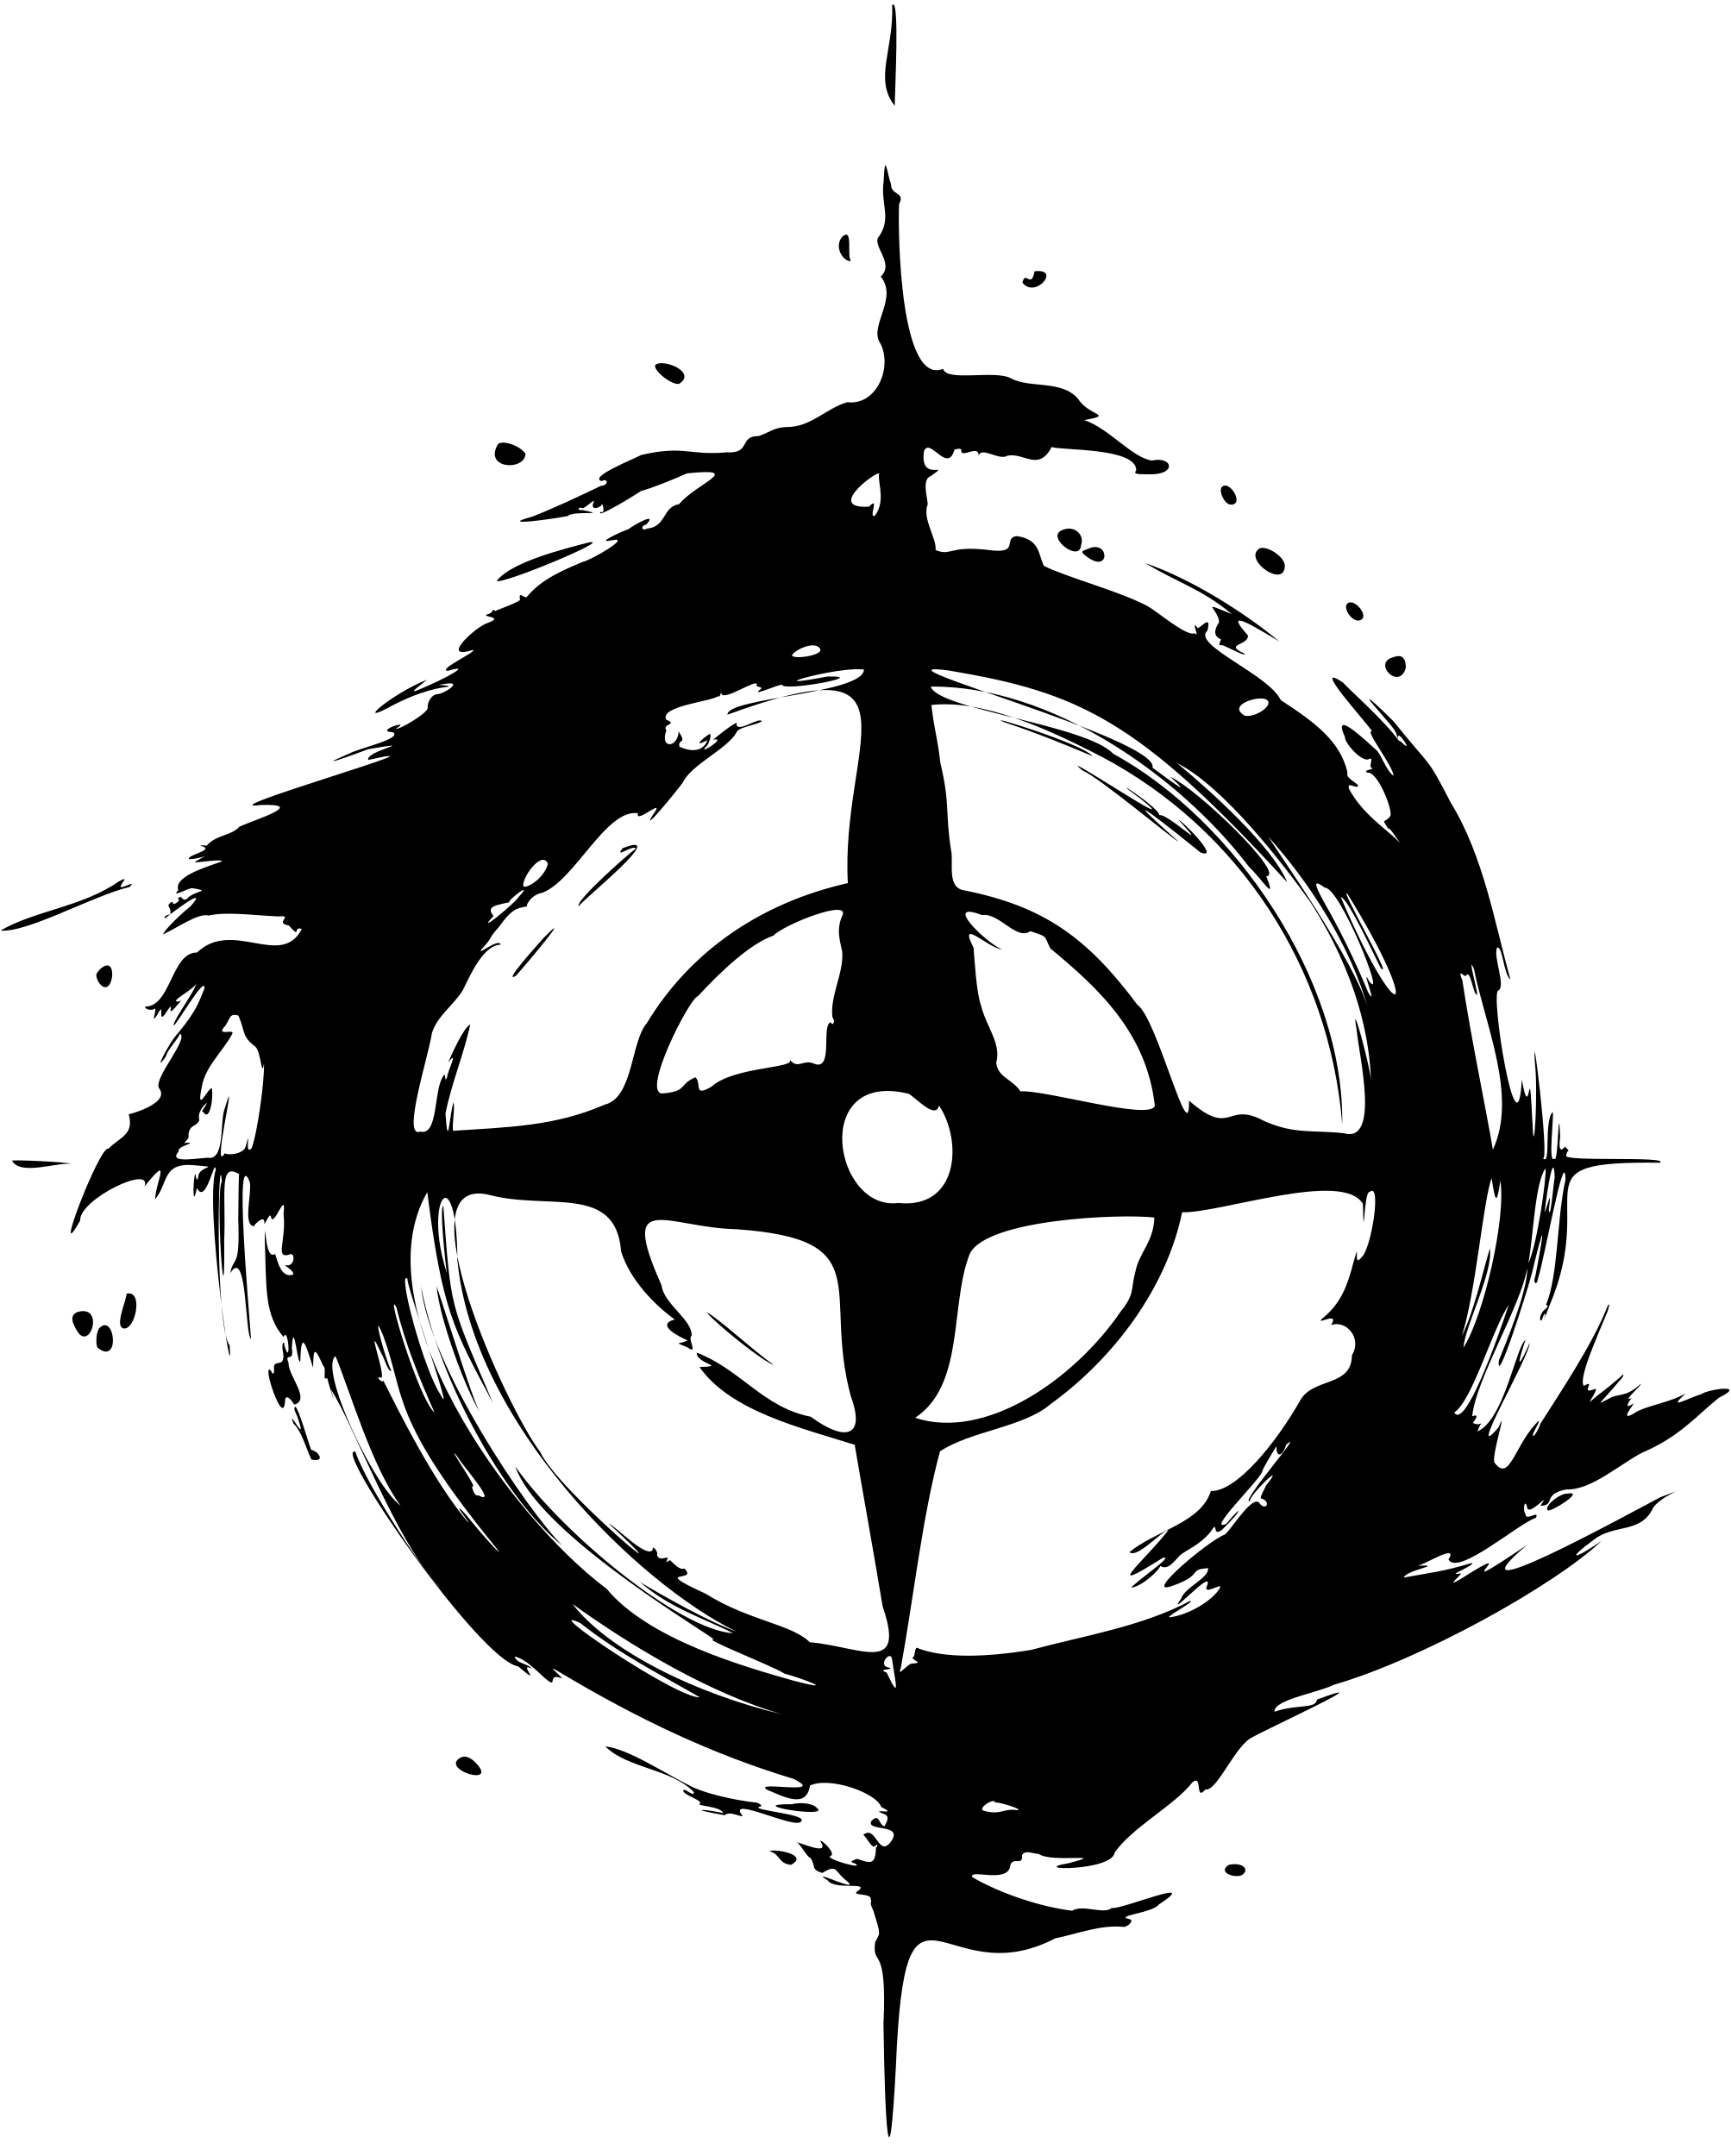
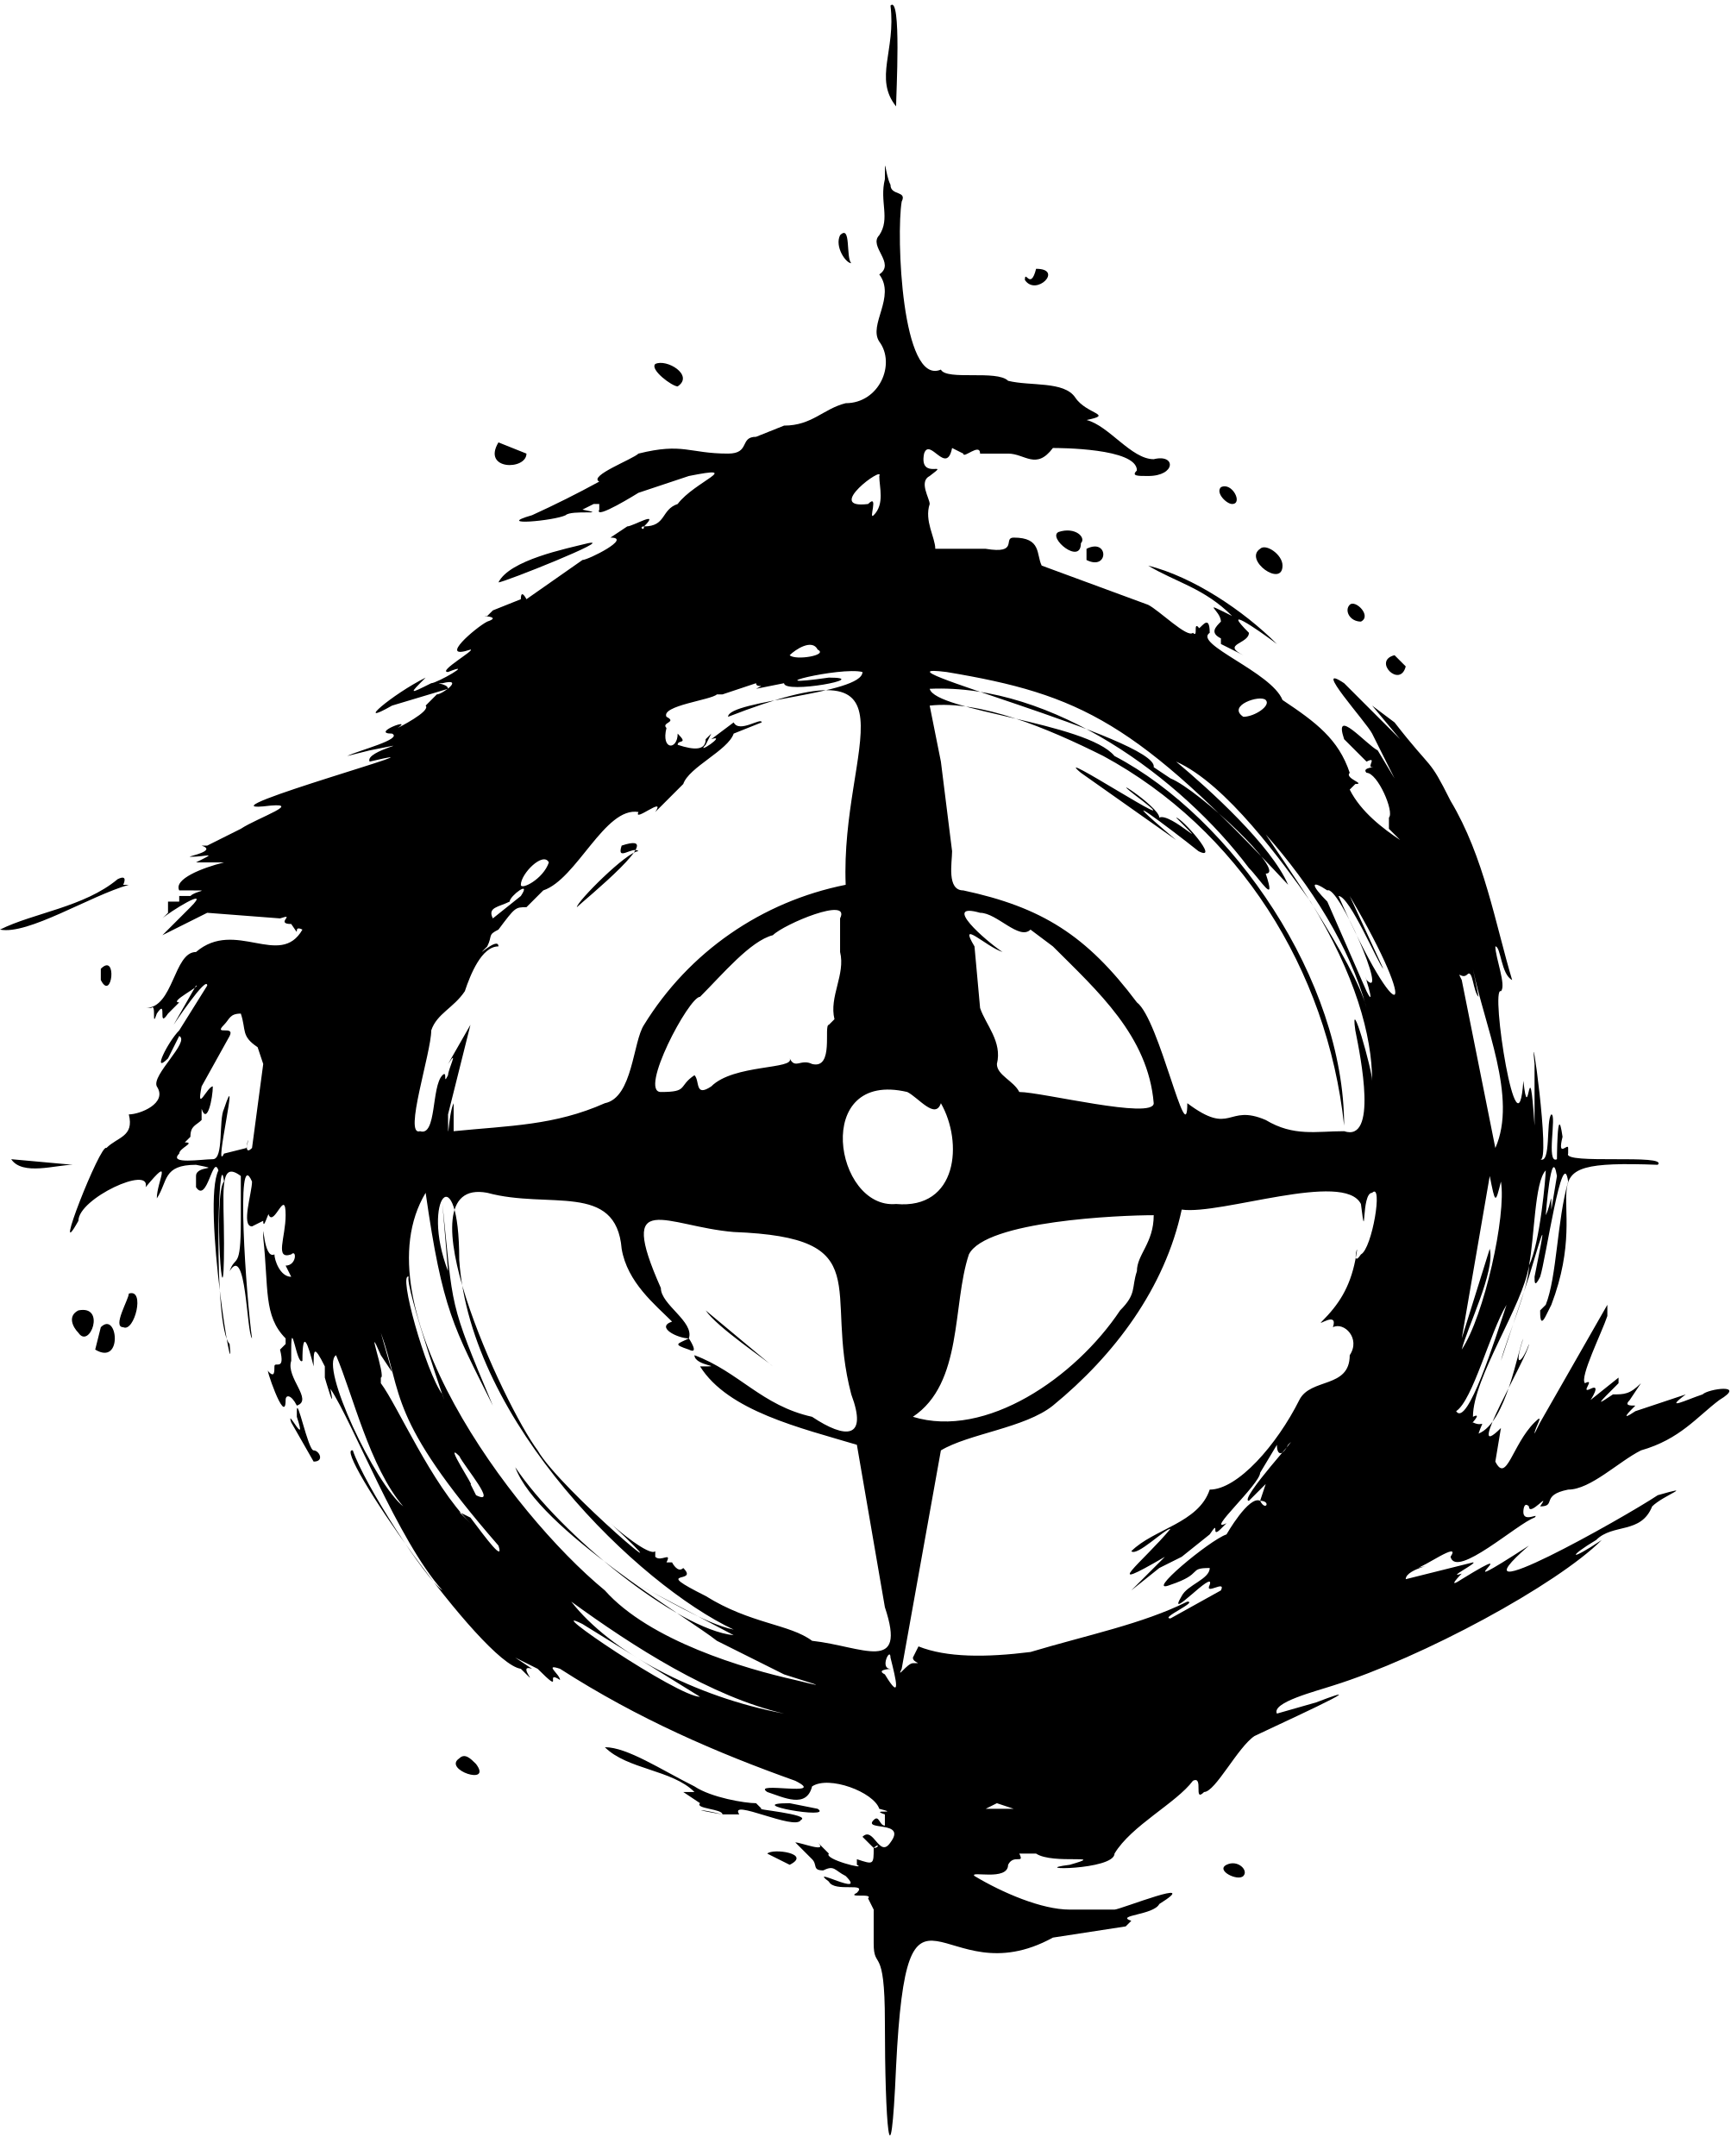
- <svg xmlns="http://www.w3.org/2000/svg" id="Layer_1" width="309" height="385" viewBox="0 0 309 385">
-   <defs>
-     <style>.cls-1{fill-rule:evenodd;}</style>
-   </defs>
-   <path class="cls-1" d="M159.3.92c.32,7.89-3.32,13.26.46,17.97,0-2.24.93-19.71-.46-17.97ZM157.8,32.18c-.64,4.19,1.41,6.63-.77,9.93-1.66,1.6,2.87,4.84.23,7.27,3.09,3.86-1.87,8.52-.26,11.62,2.52,4.06-.23,11.5-5.75,10.82-3.99,1.23-6.54,4.55-10.99,4.44-2.1.12-2.96,1-4.8,1.61-3.57-.05-1.31,3.17-5.67,2.9-6.78.62-7.57-1.3-15.29.47-1.14.65-9.57,3.98-7.06,4.67,1.1-.62,1.35.74-.17.86-3.63,1.75-8.31,3.96-12.27,5.5-6.73,1.85,4.2.36,6.43-.14.93-.99,7.48-.02,2.65-1.04-.93.11-1.03-.42-.29-.45.3.71,2.74-2.12,2.15-.84-.54,1.45,1.16.89,1.47.39.03-.93.86,1.75-.14,1.19-1.14,1.47,6.34-3.07,7.12-3.67,2.68-.76,6.44-2.37,8.28-3.18,10.5-1.09,1.58,1.83-1.4,5.49-3.07.52-2.19,4.05-5.81,4.39-.78.54-1.22-.5-.07-.74,2.27-2.45-2.48.21-3.16.82-.73.21-6.29,2.67-3.02,2,3.93-.83-3.97,3.68-5.05,3.8-3.81,1.58-7.56,3.23-10.03,6.23-.41.64-1.6-1.3-1.28.6-.31.45-3.89,1.73-4.47,2-.49-.66-.23.22-1.06.48-2.15.61,3.13.42-.22,1.63-2.13.62-8.78,6.79-2.66,4.82.9.26-6.48,3.57-4.49,3.75,5.05-1.49-1.59,1.81-2.56,2.21-4.64,2.1-4.29,1.86-1.14-.63-6.15,2.38-13.66,8.77-5.98,4.49,3.45-1.75,6.63-2.89,9.88-3.26.02-.36-3.14-.18-.75-.47,3.54-.64,0,1.68-1.19,1.81-1.18-.03-1.97,1.63-1.84,2.42.21.83-5.09,4.02-5.73,3.77,3.31-1.87-4.17.45-.45.62,1.7,1.19-6.11,2.83-7.89,3.83-6.72,2.88.26.4,3.47-.81,9.92-1.67-.61.31-.02,1.92,17.23-3.84-29.41,9.43-19.2,8.05,8.38-.28-.9,2.57-3.79,3.86-1.44,1.64-3.99,1.41-5.75,3.27.33.29-1.64-.11-1.12.16,2.79.78-2.73,1.62-2.12,2.4,3.42-.21,4.83-1.84.95.52.59.14,4.9-.65,4.92-.14-3.5,1.23-8.6,2.77-7.81,5.18-1.5,1.41,1.84-.42,2.46-.41,3.5.57.84.39-.62,1.63-.71.9-1.19.18-1.38-.09-1.13.4.1.38-.52.88-1.23,1.11-.75-.54-1.37.24-.84.62.29.83-.01,1.76.48.41-1.26.24-.95,1.01.67-.6,8.25-6.33,4.57-2.17-1.65,1.3-4.4,3.95-4.95,5.03,2.6-1.19,6.36-3.89,8.17-3.39,3.3-.72,7.5-.07,12.52.16,2.83-.29-.88,1.19,1.81,1.61,2.34,2.59.58.03,2.33.63-3.68,7.18-12.37-1.89-18.72,4.21-4.56-.09-4.65,9.72-9.28,9.65,0,.44.84.71,1.53.49,1.06-.91-.89,3.36.73.88,1.43-2.86-.27,2.51,1.62-.5,1.89-2.74-.74,2.11,2.06-1.35.61-.63.62-.69.13-.43-2.31.24,3.56-2.61,2.94-3.28.72.37-4.09,6.64-3.89,7.56.25.34,5.65-9.14,5.51-6.65-.91,2.17-1.24,3.79-4.64,7.9-1.8,1.88-4.72,7.86-2.25,4.25.19-1.04,2.29-3.27,2.52-4.05,1.57,1.05-4.74,7.9-3.77,9.73,1.89,2.34-3.47,4.21-5.39,4.68.98,3.69-1.52,4-3.64,6.16-1.42-.93-10.36,22.33-5.04,12.82-.18-3.83,13-10.13,11.49-6.08,5.04-6.31,1.91-.56,1.91,2.25,2.4-2.85,1.19-6.6,7.01-6.05,5.05.44.75-.01.68,2.05-.25,1.35-.48-.27-.5-.5-.42.23-.61,6.93.25,2.5,1.66,3.28,3.2-5.7,3.38-3.25-2.08,6.11,3.22,41.6,2.48,31.38-2.71-3.4-2.02-37.19-1.39-29.25-1.23,1.57.61,28.78.41,10.5.35-8.05-1.02-14.16,2.65-11.84-.04.32-.11,3.91-.14,7.96.34,9.19-.83,6.53-1.44,9.75,3.07-5.01,2.6,10.93,3.72,11.75-.49-6.73-2.99-35.02-.22-28.05.39,2.14-1.27,7.66.72,7.89.28-.48,1.8-1.98,1.89-.77-.2,1.38,1.03-2.14,1.18-.87.46,2.11,2.77-5.24,2.24-.56.52,4.73-1.56,7.97.95,7.29,1.27-.73,1.12,2.42-.7,1.83.2.35,1.55.96,1.5,1.69-2.24.87-2.89-2.7-3.25-3.65-2.02,1.32-1.66-7.32-1.86-2.8.32,8.89-.11,13.56,3.36,17.63.84-2.18,1.4,5.7.15,1.52.03-.96-.55-.59-.3.9.69,3.37-1.64,1.4-1.56,3.04.1,1.12-.19,1.44-.52.57-1.86-1.98,2.19,10.4,2.49,5.46,0-1.17.75-.91,1.64.57,3.05-.81-1.13-5.25-1-7.41-.82-2.13,1.05.14.58-2.7.31-5.68,1.03,3.33,1.51,2.36.16-5.86,1-2.96,2.28,1.17.09-2.92.05-4.38,1.79-.37.73.54-.24,2.87.76,2.2-.14-.08,2.01,6.86.65,2.07,4.02,6.12,11.48,27.07,19.55,35.48-2.16-1.72-13.16-18.21-15.19-24.38-4.44-1.38,22.16,37.3,29.06,38.32,4.74,4.06-.2-.89,2.37.38-.47-.84-2.64-.83-3-2.15,1.29.37,2.07.9,3.68,2.3,5.29,5.02,1.33.25,4.79,1.63-.37-.62-2.89-2.56-.82-1.34,14.61,8.77,28.03,15.02,42.08,19.25,6.41,3.14-7.57.22-4.6,2,2.84,1.14,6.95,3.49,7.61-.78,3.42-1.65,11.81,1.24,12.73,3.84,3.37,1.61-2.18.09.23,1.15,1.54.4.69,1.58.33,2.29-1.11-.34-.81-2.4-2.31-.98-1.15,2.06,6.11.31,3.35,3.88-2.17,2.59-2.53-3.26-4.83-1.37.61.35,1.65,2.77,2.2,1.92.42-.55.37.33.08.3-.08,3.15-.89,2.92-3.37,2.05-1.19.4-1.28.61-.37.83,2.02,1.25-5.69-.88-4.36-1.36,1.01-.28-1.33-2.78-1.88-2.67,1.91,2.75-2.98.48-4.23.23.62.12,1.99,2.82,2.45,2.75,1.15,1.54,0,2.12,2.19,2.74,2.55-1.56,2.22-.42,3.88,1.05,4.28,3.29-7.03-2.3-2.91.3,1.24,1.76,7.26.2,5.57,1.74-1.99,1.12,2.28.39,2.09,1.58.3.98-.41.24.49,2.12,1.3,4.35,1.27,3.73.3,5.58-.57,4.74,2.18-.21,1.49,14.54.25,18,.99,31.13,2.22,7.56,1.65-39.81,8.2-12.22,28.46-22.79,3.91-.78,8.09-2.5,12.36-2.03.99-.33,1.59-1.17.98-1.37-3.18-.6,4.07-1.13,5.12-2.62,8.1-5.29-6.85,1.01-8.39.6-1.4,1.23-5.15-.71-7.06.49-5.5-.65-12.72-3.03-17.8-5.97-.81-1.63,6.3,1.23,6.74-2.03.41-1.83,2.31.2,2.11-1.94.62-.98,1.86-.23,2.98-.2,2.25,1.66,12.79-.29,5.35,1.65-7.76,1.32,7.76,1.49,8.2-1.88,3.1-4.51,10.78-8.5,13.91-12.58,1.9-1.5.34,3.56,2.3,1.3,2.12.37,5.34-7.98,8.43-9.35,2.65-1.53,24.16-11.41,11.48-6.7-.15,1.72-3.54.77-7.56,2.16-.28-2.12,7.9-3.42,10.56-4.8,15.75-4.55,39.55-17.83,47.81-25.68-5.48,3.74-6.02,3.14-1.31-.26,3.54-2.81,8.43-1.01,10.54-5.69,1.59-2.32,7.45-4.14,1.31-1.88-6.77,3.56-38.76,21.17-23.83,8.53-16.57,11.21.91-2.06-11.91,6.12-3.01,1.74.37-.86.08-1.05-3.09.66,2.7-1.46,1.97-1.85-5.4,1.61-7.24,1.7-12.16,2.61.53-1.44,7.78-2.35,2.25-2.11.62.4,7.76-4.35,5.74-1.11,1.7,3.04,12.6-6.53,15.6-7.44.76-1.54-1.83.69-1.84-.65-.48-.55-.24-2.83.25-1.47.02,2.49,4.59-3.24,2.41-.04,2.84-.06.21-2.04,4.61-2.92,4.43.19,9.55-4.51,13.59-6.58,6.63-2.82,9.61-6.52,13.66-9.79,5.22-2.56-1.92-1.53-3.14-.64-2.43.7-6.29,3.02-2.8-.1-3.07,1.62-5.52,1.79-8.56,3.12-3.31,2.15-1.41-.23-.68-1.37-.84.51-1.6.88-.76-.47.3-.33.41-.52.24-.43-1.66.75,2.06-2.51,1.77-2.6-2.35,2.1-3.05,1.72-5.13,2.34-3.3,1.69-2.43,1.63,1.24-2.79.7-.6,1.24-1.84.24-.78-3.5,3.02-2.85,2.22-5.47,4.48,0-.31,2.08-3,.52-2.18-2.17.72.68-1.99-1.56-.7-1.14-1.19,2.71-9.55,3.98-12.74.49-1.04.72-2.33.28-1.6-2.59,6.75-8.76,15.92-12.01,21.05-.51,1.5-1.61,3.01-1.32,1.82.21-.6,2.01-3.58.31-1.59-3.66,4.05-4.59,10.24-7.16,6.83-.82-.66,2.49-10.82.68-6.37-6.12,7.18,5.54-12.63,5.56-15.1-1.5,3.47-2.82,5.65-.76-.52-1.72,1.27-3.77,14.24-8.59,16.37,1.14-2.87,1.05-.63-.74-1.52-.63.5,1.76-1.95-.18-1.2.59-6.47,8.71-19.76,9.82-26.44.11,3.94-3.67,12.99-5.06,16.48-.51,5.08,4.84-11.6,5.86-15.44,2.24-9.29,2.49-9.2.68.25-.54,1.46.25,1.99.47.45,1.03-2.91,4.78-24.15,4.89-17.56-1.58,6.95-1.25,16.97-3.48,22.38.93.19-.58.89-.75,1.45-.61.9-.22,2.25.28.46,1.16-1.73-1.07,3.83,1.14-1.94,8.72-20.54-6.66-25.7,19.67-25.37,1.79-1.25-17.45-.1-16.74-1.3.21-1.42.91-.3-.13-1.52.23-.66-1.5,2.41-.94-1.87-.35-7.4-.32,5.36-1.05,3.93-1.18,1.27.02-8.07-.3-8.3-1.6,1.67-.24,9.9-1.74,8.23,1.26.82-2.12-26.62-1.41-16.81.55,4.83-.16,17.62-.42,11.13-.72-14.65-.36.68-1.93-8.36-.8,15.13-5.83-16.26-4.14-15.89,1.27-.91-.98-5.98-.3-7.61.97-.67,1.21,4.92,2.4,5.61-2.82-10.01-4.74-21.91-10.66-31.56-4.43-8.58-3.23-5.8-10.2-14.49-3.79-3.79-5.62-5.26-3.44-2.76,4.13,4.81,3.65,4.12,4.24,5.92-.29-1.72,1.41.64,1.51,1.14.06.5-1.17-1.04-1.33-.81-2.71-3.73-9.22-9.47-10.01-10.42-6.11-4.11,4.46,7.4,5.19,8.69-1.47-.33,3.7,6.07,3.84,7.95-1.28-.84-2.13-3.65-3.05-4.57-1.28-1.06-8.17-7.88-5.63-2.34-.05,1.07,2.73,4.21,4.11,4.01,1.28-.74-.01,1.28.68,1.52.7.22-1.77.32-.81.83,1.8-.37,4.57,6.58,4.13,7.71-.95,1.4-1.67.33-.47,2.16.74.34,1.18,1.34,2.18,2.64-2.49-2.53-6.64-5.04-9.12-9.65-.11-.76-.15-.75,1.26-.34,1.59-.12-2.1-1.45-1.49-2.43-1.19-5.69-5.93-9.13-11.94-13.06-2.1-4.55-16.01-9.88-13.09-12.39.9-3.49-1.78.31-1.86-.63-1.18-1.46.61,2.25-.37,1.09-1.52.65-6.49-3.75-8.52-4.88-5.02-2.64-13.8-4.92-18.43-7.13-1.03-1.94-.62-4.79-4.91-5.34-2.58.42.91,3.36-5.28,2.45-6.78-.76-6.34,1.18-9.17.05.29-1.9-2.43-5.65-1.42-8.11.11-.87-1.18-4.56.58-5.11,3.92-2.82-2.15,1.4-1.21-4.49,1.06-2.49,4.21,4.21,5.43-.25,1.13-.23,1.21-.2,1.21.35.19,1.1,3.19-1.25,3.09.75.59-1.69,3.69.96,5.16,0,3.04-.58,5.53,2.92,7.9-1.55,1.6.65,15.16.05,15.09,4.18-.49.59-.13.71,2.06.69,5.27.24,4.58-3.3.7-2.45-3.55-.55-7.73-5.83-12.05-7.22,5.46-1.02.88-.67-1.11-3.81-2.93-3.42-8.51-1.8-11.99-3.66-2.89-1.55-11.46.69-12.09-1.68-7.68,3.05-8.09-23.99-7.87-29.42,1.19-2.24-1.45-1.49-1.43-3.52-.78-2.25-1.04-5.98-1.32-.74ZM150.35,42.3c-1.5,1.91.28,4.5,1.64,4.32-.91-.63.51-6.24-1.64-4.32ZM184.72,48.45c-.58,3.25-1.66-.29-2.16,2.02,2.28,2.99,7.03-2.63,2.16-2.02ZM117.22,65.02c-1.24.52,2.36,3.7,4,3.54,3.19-1.97-2.22-4.36-4-3.54ZM88.94,79.27c-2.71,4.5,4.73,4.9,4.9,1.77-.94-1.41-3.88-2.48-4.9-1.77ZM156.92,84.83c-.06,1.75,1.16,4.77-.7,7.26-1.26.59.95-3.7-1.05-1.62-8.53.52,2.87-7.52,1.75-5.64ZM218.21,86.91c-.73.73.46,3.2,1.55,3.2,2.48.1-.11-4.4-1.55-3.2ZM189.46,94.75c-2.55,1.3,3.34,5.78,3.57,2.61.69-1.84-1.21-3.78-3.57-2.61ZM105.16,96.86c-4.65,1.2-13.94,3.53-16.47,6.88,1.06.67,21.05-7.69,16.47-6.88ZM194.22,98.03c-1.31.46-1.31.51.07,1.55,4.07,2.77,3.7-3.38-.07-1.55ZM224.67,98.1c-2.47,2.07,4.76,7.05,4.74,2.91,0-1.69-3.69-3.96-4.74-2.91ZM204.53,100.57c5.66,3.45,10.05,4.59,15.42,9.1-6.09-2.53-2.36-.99-2.27,1.45-.45.61-1.4,2.27.2,2.99.52,0-.85,1.26.36,1.1.05-.11,4.93,2.46,3.83,1.45-3.62-1.69.99-1.4.74-3.21-4.68-5.2,1.25-1.52,5.63,1.11-6.08-5.07-15.61-11.13-23.89-13.99ZM240.57,107.78c-.83.83.77,3.18,2.06,3.03,2.23-.39-.77-4.18-2.06-3.03ZM146.34,115.73c1.19,1.26-4.78,2.12-4.93,1.29.45-.95,3.93-2.6,4.93-1.29ZM248.82,117.35c-3.94.99,1.09,6.13,2.2,1.86,0-1.65-.67-2.45-2.2-1.86ZM154.26,119.57c-.11,4.35-24.5,4.99-24.37,8.05,36.27-13.29,20.11,5.5,21.5,30.08-15.16,3.4-28,11.9-35.92,25.05-2.84,3.22-2.37,13.3-7.51,14.51-9.01,3.93-17.44,4.01-27.07,4.67-.2-1.35.4-4.17.07-5.07-.76,2.53-.93,8.93-1.42,2,1.09-5.51,3.24-10.45,4.43-15.91-1.19.5-3.29,5.3-3.98,6.82,2.07-2.68-.13,1.61-.17,2.64-.46,1.24-.19-1.25-.65-.27-1.78,2.36-.84,10.76-4.12,9.93-3.4,1.37,1.55-13.76,2.08-17.63,1.05-3.18,3.73-4.75,5.54-7.67,1.38-2.88,3.73-8.06,6.73-8.08-.36-1.5-5.73,3.29-2.63-.06,1.03-1.19.64-1.28,2.27-3.04,2.58-3.63,3.44-3.37,5.27-3.79-.75.33.43-2.03,2.43-2.35,5.8-2.04,11.48-15.12,17.17-14.22-.58,2.11,5.16-3.16,2.71.2-2.43,3.89,3.95-3.84,5.29-5.68,1.52-3.22,7.89-5.96,9.59-8.94.2-.97,3.64-1.35,4.54-2.01-.51-.84-4.26,2.09-4.55.57.85-1.41-4.76,3.16-4.14,2.72,2.8-.59-3.44,3.29-1.05,1,.51-.88.68-1.8.49-2.06-.97.48-3.48,2.69-.48,1.15-.63,1.84-2.61,2.28-4.99,1.15-.35-1.53,1.43-.26-.13-2.71-.22,3-3.41,3.14-2.21-.19-.82-1.27,2.19-.96-.03-1.93-1.21-2.42,8.1-3.25,9.16-4.14.72.25.54-1.31.73-.43.61,1.21,6.31-2.82,6.33-1.7-.63.6,1.71.22.31,1.09-1.01.99,3.71-1.23,4.19-1.03.08,1.25,16.05-1.68,8.06-1.48-13.58,2.58,1.9-1.91,6.55-1.24ZM169.41,119.74c23.23,3.87,33.91,8.8,60.43,37.82-2.6-6.34-13.55-16.22-19.68-21.3,8.35,4.21,18.91,17.95,23.77,24.76,8.48,13.18,10.59,24.39,10.88,31.97-.1-2.37-3.76-15.76-2.58-9.13.42,4.69,4.27,20.4-2.31,18.5-5.38-.6-8.91.24-14.29-2.23-6.73-3.6-5.64,3.12-13.32-3.59.16,9.48-5.7-14.76-9.24-17.13-8.89-11.94-16.66-17.58-30.91-20.42-3.2-.48-1.83-5.09-2.35-7.19-1.06-6.77-.14-8.26-1.91-15.57-.5-4.58-1.07-5.73-1.6-10.34,9.08-1.02,20.65,4.18,30.44,9.26,24.47,12.95,40.64,37.59,42.92,65.58.39-25.59-19.27-54.36-40.88-66.12-4.83-5.19-31.38-7.93-32.58-12,21.31-.25,44.48,15.89,56.86,32.24,2.19,2.02,5.04,6.66,3.03,1.62,3.67-.11-12.19-15.55-17.13-17.75,4.99,4.53-1.52-.45-3.18-1.63,1.46-5.13-52.76-19.52-36.38-17.36ZM226.29,125.05c1.07,1-2.26,3.17-4.03,2.75-3.43-1.96,3.01-3.85,4.03-2.75ZM179.41,129c5.36,1.76,10.77,3.96,15.67,6.02-1.72-2.19-20.24-7.87-15.67-6.02ZM193.34,137.63c2.86,1.1,16.55,12.64,17.07,12.64-12.96-11.52-1.34-2.33,3.98,1.98,3.8,1.38-3.74-6.13-3.91-5.79,6.05,6.57-1.81-1.15-3.48-.91.01-1.34-10.54-8.16-3.34-2.91,9.25,7.4-16.26-9.77-10.32-5.01ZM226.47,149.42c7.5,8.34,14.78,19.68,17.83,30.81-2.29-8.62-16.52-28.57-17.83-30.81ZM111.16,151.48c-1.59,2.04,2-.81,2.35.08-1.01.66-10.95,9.39-10.17,10.29.4-.99,16.64-13.86,7.82-10.38ZM97.83,154.24c-.66,2.79-4.37,4.8-4.42,3.88.05-1.91,3.46-6.27,4.42-3.88ZM21.15,157.44c-6.43,4.49-15.12,5.22-21.06,8.74,4.88.39,16.41-6.2,23.06-7.8,1.3-1.33-1.29.33-1.62,0-.01-.63,1.79-2.14-.39-.94ZM236.58,158.53c2.67-.11,11.05,20.77,7.9,16.71-1.71-3.27,1.71,5.31-.21,1.91-1.02-2.47-3.82-9.01-7.67-15.74-2.11-3.76-2.11-4.42-.03-2.88ZM92.66,160.11c-.52,1.03-8.2,7.32-4.53,3.46-1.58-1.83.86-1.97,2.78-2.45-.02-.63,4.48-3.93,1.75-1.01ZM240.61,159.64c13.65,22.1,9.47,25.4-1.2.59,1.16-.17,6.68,11.9,7.12,12.62,2.54,2.68-7.66-14.88-5.92-13.22ZM150.38,163.55c-1.26,2.77-.11,5.29.01,6.49.25,3.83-2.28,7.97-1.74,11.69.49.36.16,1.74-.32.82-1.77.5.61,8.93-3.05,7.36-1.94-.79-2.81,1.14-4.29-.71,1.29,1.61-9.92,1.2-13.96,4.85-3.31,1.95-1.69-.59-2.86-1.68-3.04,1.28-1.34,2.5-5.86,2.89-3.92.06,4.86-17.12,6.29-17.35,4.04-4.38,9.33-9.41,13.51-10.84,1.88-2,13.9-6.72,12.27-3.51ZM175.35,163.41c3.04-.49,6.17,4.64,8.61,2.87,3.24,1.08,2.37.68,3.58,3.08,8.78,7.23,17.2,15.19,18.66,28.08-.63,2.79-19.78-2.91-23.99-2.55-1.52-2.27-4.05-2.48-4.33-5.12.94-3.47-1.77-6.38-2.71-10.2-.82-2.3-1.13-7.77-1.34-10.34-2.79-5.49,2.37-.08,5.09.34-3.05-1.35-10.72-8.92-3.57-6.15ZM96.99,167.57c-1.72,1.95-7.22,8.06-4.91,6.7,1.74-1.85,10.83-12.77,4.91-6.7ZM17.8,173.13c-.75.9-.76.97-.29,2.11,2.64,4.13,3.92-5.48.29-2.11ZM263.18,173.05c2.01,10.01,7.82,22.78,3.38,32.24-1.18-7.07-4.01-20.51-5.44-30.19-.98-2.41.31-.6.61-.83.82-1.44,1.27,3.17,1.92,3.33.62.78-1.9-7.83-.46-4.56ZM42.58,181.36c1.3,3.07.54,3.66,3.09,5.61.97,1.13,1.07,5.78,1.46,2.89.15,2.78-1.12,12.33-2.2,15.18-1.44,1.57.03-4.25-1.01-.5-.26,1.62-3.32,1.81-3.77,1.39-2.52,4.22,2.55-16.45.03-8.14-.98,2.29.03,8.75-2.64,8.98-1.22-.22-7.86,1.31-5.63-1.16-.39-1,3.51-1.54,1.44-1.56-1.11.4.47-.7.31-1.02-.05-2.32,1.41-1.71,1.92-2.97.02-.31-.42-1.08.74-2.54,1.77-1.84-.96,1.66-.1.94,1.24,2.17,1.95-2.59,1.59-4.15-.71,0-2.82,4.86-1.78-.21.56-3.58,3.77-6.38,5.38-9.37.83-1.28-3.25.62-1.13-1.62.82-1.23.72-2.28,2.3-1.75ZM162.23,195.31c1.31.71,4.86,4.73,5.43,2.09,4.22,6.33,3.55,18.54-7.26,17.42-11.52,1.48-15.75-23.81,1.82-19.51ZM2.16,207.3c1.52,2.64,7.81.29,10.4.52,0-.29-11.02-.82-10.4-.52ZM275.96,208.63c.24,1.21-1.45,13.6-3.08,16.98.87-4.15,1.13-14.31,3.08-16.98ZM277.6,210.26c-.27,1.35-.72,7.7-1.06,5.85.52-4.05-.04-1.51-.7.42-.16.09,1.56-12.56,1.76-6.27ZM266.33,210.36c.69,4.53.92,4.82,1.56.5,1.06,6.46-2.91,24.04-6.59,29.8.3-3.91,5.37-13.5,4.72-17.73-1.35,4.53-2.91,11.48-5,15.62,2.47-7.58,3.82-24.21,5.32-28.19ZM76.29,212.86c2.66,21.03,4.61,24.39,11.75,37.7-7.85-18.35-7.49-16.58-8.88-35.2-.74-.03.35,10.06.62,11.96-4.34-13.43,1.8-20.85,1.89-2.33,2.74,29.09,32.28,57.81,49.82,66.37-5.1-1.84-13.3-6.5-17.23-8.86,5.35,4.69,11.29,6.41,16.65,9.15-9.62-.57-30.64-17.97-38.9-29.78,3.93,11.35,30.64,27.47,35.51,30.88-2.75-.37,10.23,4.63,12.58,6.12,2.69.67,10.12,3.48,1.59,1.25-8.76-2.47-25.91-7.37-33.36-16.39-17.74-13.29-43.91-50.28-32.03-70.86ZM243.35,214.99c.21,8.4.14-2.33,1.19-2.13,2.23-2,.31,10.19-1.39,11.6-1.8,2.44-.04-4.03-1.48.96-1.12,4.29-2.23,7.32-5.63,10.09-1.27,1.26,3.31-1.53,1.62,1.12,2.63-1,5.63,2.26,3.73,5.38-.03,5.74-6.91,3.92-9.23,8.06-4.23,7.47-11.32,16.3-15.95,16.19-1.83,5.73-9.81,7-14.55,10.91,1.41,1.22,5.84-3.9,6.96-3.92-4.17,5.38-12.4,12.13-1.05,4.97,2.55-.77-4.99,4.34-5.58,5.32,2.27-.41,5.27-3.48,5.16-3.92,1.37.86,2.44-.74,3.49-1.83.99-.94,3.52-1.8,5.53-4.27,1.52-2.39.07,1.17,2.05-.36,3.87-3.77,3.7-4.67.72-1.03-3.67,1.57,5.65-7.5,6.42-9.27.06-.62,1.81-3.38,2.57-4.64-.12,2.13,1.07,1.94,1.72-.23,3.75-3.25-8.4,10.46-6.5,10.11-.03-1.24,6.87-7.78,2.83-2.73.18,0-1.48,2.46-.63,2.25,1.73.7.53,2.32-.54.7-1.38-1.34-5.43,5.58-6.21,5.75-2.83,1.07-14.95,11.25-9.16,9.08,5.6-1.99,2.53-2.87,6.27-3.12.2,1.76-4.2,3.46-4.81,5.43-2.95,4.17,5.83-5.61,4.66-2.41-1.03,2.26,3.27-.95,2.13.73-1.44,2.24-5.62,4.58-8.56,4.98-1.99.44,4.6-2.93,3.35-2.88-8.51,4.57-18.93,6.2-28.35,8.74-8.01,1.32-15.32,1.53-20.1-.24-.91-.71-.47,1.71-1.13,1.58.09.65,2.02.92.19,1.1-.86-.32-3.05,2.79-2.25.8,2.22-12.09,3.84-27.07,7-38.69,5.5-3.65,14.94-4.29,19.75-8.44,11.39-8.24,20.75-20.89,23.48-34.25,6.81.18,28.72-7.61,32.28-1.5ZM87.28,213.36c10.54,2.81,22.71-2.03,23.62,10.12,1.57,5.05,5.99,9.56,9.57,12.14-3.55.95.87,3.11,2.3,3.74-1.55.78-2.61.16,0,1.25,2.04,1.43-.1-1.58.73-2.08.15-2.86-5.01-5.69-5.37-9-7.78-17.36.91-10.31,13.31-10.03,25.63,1.8,15.34,10.88,20.49,29.87,2.74,7.49-1.25,7.99-7.16,3.62-8.53-1.68-12.43-8.39-20.37-11.45-.02,2.12,5.54,2.39.5,2.58,5.56,7.89,18.01,10.82,27.71,13.88,1.31,7.73,3.18,18,4.99,28.86,4.26,12.43-4.05,7.16-12.99,6.4-3.45-3.31-10.64-3.72-18.7-8.71-10.13-4.66-.96-1.8-3.73-4.47-.81.46-2.2-1.22-2.53-1.47-.53.1-.92.88-.52-.1.56-1.06-1.57.69-1.82-.97.32-.25-.89-1.86-.76-.84-.91,1.8-6.45-3.99-7.9-4.69,16.32,15.15-9.03-5.82-12.2-12.74-6.05-7.94-24.99-49.58-9.18-45.92ZM206.12,217.43c-.17,4.51-2.73,6.15-3.41,9.75-.86,3.13,0,3.77-2.63,7.06-8.32,12.13-24.13,23.06-36.68,18.94,8.91-5.9,6.18-20.15,9.74-29.25,2.97-6.29,27.2-7.21,32.98-6.51ZM72.77,228.36c-.48.56,8.7,26.22,5.92,20.73-3.07-4.51-7.84-22.54-5.92-20.73ZM75.18,229.64c2.95,16.16,14.5,37.69,25.29,46.42-6.28-6.25-23.95-32.41-25.29-46.42ZM77.95,229.68c.56,5.98,5.21,18.46,7.73,22.47-1.38-2.33-6.21-18.17-7.73-22.47ZM22.58,231.03c.13.91-2.22,5.78-.53,6.19,2.14.38,3.64-6.99.53-6.19ZM70.8,233.52c1.51,6.33,4.2,12.93,6.79,18.74-2.91-2.55-8.98-23.06-6.79-18.74ZM269.41,232.95c-2.04,6.2-7.82,22.41-9.75,19.29,3.27-2.2,6.69-14.62,9.75-19.29ZM13.84,234.29c-1.9.72-.36,2.86.1,3.66,2.31,3.09,4.68-5.05-.1-3.66ZM126.16,234.33c1.78,2.19,10.52,9.14,11.98,9.38-3.39-2.3-10.06-8.5-11.98-9.38ZM68.41,238.48c4.04,10.88,1.04,14.45,20.23,37.99,1.75,2.25-1.87-1.55-5.11-5.59-1.29-1.56-2.11-2.13-1.08-.75,1.09,1.46,1.27,1.72,1.14,1.72-6.22-7.24-12.66-20.39-15.15-25.31-.16.57-1.61-.96-.45-.51,1.19.25-3.09-11.21.08-4.39.62.92,1.2,3.47,1.82,3.11-.89-1.3-3.81-12.04-1.5-6.29ZM17.75,237.15c-.55.61-.75,2.93-.3,3.53,4.07,3.22,3.06-6.28.3-3.53ZM59.91,242.17c2.68,6.52,6.52,19.81,11.61,26.69-4.88-3.63-14.65-24.48-11.61-26.69ZM52.55,251.67c.1.31.32.85.5,1.2,2.2,6.16-1.99-2.15-.65,1.34,1.51,1.47,2.05,3.94,3.21,6.43,2.66.52,1.22-1.51-.02-1.73-.14.18-2.92-9.99-3.03-7.23ZM81.66,260.12c1.14,1.86,7.42,8.84,3.7,6.89-.68.38-1.37-2-.88-1.59.61.1-5.2-8.26-2.81-5.31ZM279.78,266.73c-1.25-.06-4.15,2.24-3.43,2.97.39.47,7.02-3.66,3.43-2.97ZM102.22,286.42c10.87,7.82,24.89,16.12,37.43,19.7-15.32-3.62-30.99-11.34-37.43-19.7ZM103.6,289.82c7.19,5.67,14.26,9.15,21.37,13.28-4.2.2-29.35-16.94-21.37-13.28ZM159.28,296.3c.58,4.12,1.57,7.78-.96,2.38-2.03-.78,1.68-.4.42-.9-2.18-.25.29-3.3.54-1.48ZM108.08,311.86c3.93,3.93,11.81,3.98,15.82,8.16.03.93-1.34-.54-1.83-.4-.65.78,3.66,1.88,2.87,2.46-.74.42,3.68.42,4.21,1.68-4.32-.89-6.02-.68.28.39.73-.97,3.7.75,3.04-.04-2.59-3.5,9.46,2.59,10.55,1.18,1.55-1.35-9.29-2.03-7.4-2.68.58,0,.27-.46-.5-.72-1.83-.15-7.64-1.06-11.46-2.76-5.53-2.78-11.42-6.79-15.57-7.27ZM81.9,314.07c-2.68,2.08,6.56,4.81,3.37,1.07-1.22-1.45-2.42-1.83-3.37-1.07ZM177.68,322.05c-.72-.79,5.88,1.29,3.81,1.17-2.45-.3-2.71.94-5.76.15-1.5-.36,2.15-2.68,1.96-1.33ZM141.35,322.18c-9.26-.06,7.19,2.64,4.49.65-.84-.9-2.98-1-4.49-.65ZM137.41,330.61c1.89.38,1.54,2.22,3.84,2.39,3.46-1.86-3.36-2.98-3.84-2.39ZM219.36,333.03c-2.16,1.45,1.56,2.55,2.59,1.67,1.24-1.12-.47-2.22-2.59-1.67Z" />
+ <svg xmlns="http://www.w3.org/2000/svg" viewBox="0 0 309 385">
+   <path fill-rule="evenodd" d="M159 1c1 8-3 13 1 18 0-2 1-20-1-18Zm-1 31c-1 4 1 7-1 10-2 2 3 5 0 7 3 4-2 9 0 12 3 4 0 11-6 11-4 1-6 4-11 4l-5 2c-3 0-1 3-5 3-7 0-8-2-16 0-1 1-9 4-7 5a185 185 0 0 1-12 6c-7 2 4 1 6 0 1-1 8 0 3-1-1 0-1 0 0 0l2-1h1v1c-1 2 7-3 7-3l9-3c10-2 1 1-2 5-3 1-2 4-6 4 0 1-1 0 0 0 3-3-2 0-3 0l-3 2c4 0-4 4-5 4l-10 7s-1-2-1 0l-5 2-1 1c-2 0 3 0 0 1-2 1-9 7-3 5 1 0-6 4-4 4 5-2-2 2-3 2-4 2-4 2-1-1-6 3-13 9-6 5l10-3c0-1-3-1-1-1 4-1 0 2-1 2l-2 2c1 1-5 4-5 4 3-2-5 1-1 1 2 1-6 3-8 4l4-1c10-2-1 0 0 2 17-4-30 9-19 8 8-1-1 2-4 4l-6 3h-1c3 1-3 2-2 2 3 0 5-1 1 1h5c-4 1-9 3-8 5h2c4 0 1 0 0 1h-2v1h-2v2l-1 1c1-1 9-6 5-2l-5 5 8-4 13 1c3-1-1 1 2 1 2 3 0 0 2 1-4 7-12-2-19 4-4 0-4 10-9 10h1c1-1 0 4 1 1 2-3 0 3 2 0l2-2c-2 0 4-3 3-3l-4 7s6-9 6-7l-5 8c-2 2-5 8-2 5l2-4c2 1-5 7-4 9 2 3-3 5-5 5 1 4-2 4-4 6-1-1-10 22-5 13 0-4 13-10 12-6 5-6 2-1 2 2 2-3 1-6 7-6 5 1 0 0 0 2 0 1 0 0 0 0v2c2 3 3-6 4-3-3 6 3 41 2 31-3-3-2-37-1-29-2 2 0 29 0 11 0-9-1-15 3-12v8c0 9-1 6-2 9 3-5 3 11 4 12-1-7-3-35 0-28 0 2-2 8 0 8l2-1c0 2 1-2 1-1 1 2 3-5 3 0 0 4-2 8 1 7 1-1 1 2-1 2l1 2c-2 0-3-3-3-4-2 1-2-7-2-3 1 9 0 14 4 18v1l-1 1c1 4-1 2-1 3s0 2-1 1c-1-2 3 10 3 5 0-1 1-1 2 1 3-1-2-5-1-8v-2c0-6 1 3 2 2 0-6 1-3 2 1 0-3 0-4 2 0v2s2 7 1 2c4 6 12 27 20 36-3-2-14-19-16-25-4-1 23 38 30 39 4 4-1-1 2 0l-3-2 4 2c5 5 1 0 4 2 0-1-3-3 0-2 14 9 28 15 42 20 6 3-8 0-5 2 3 1 7 3 8-1 3-2 11 1 12 4 4 1-2 0 1 1v2c-1 0-1-2-2-1-2 2 6 0 3 4-2 3-3-3-5-1l2 2c1-1 1 0 0 0 0 3 0 3-3 2v1c2 1-6-1-5-2l-2-2c2 2-3 0-4 0l3 3c1 1 0 2 2 2 2-1 2 0 4 1 4 4-7-2-3 1 1 2 7 0 5 2-2 1 3 0 2 1l1 2v6c0 5 2 0 2 14 0 18 1 31 2 8 2-40 8-12 28-23l13-2 1-1c-3-1 4-1 5-3 8-5-7 1-8 1h-8c-5 0-12-3-17-6-1-1 6 1 6-2 1-2 3 0 2-2h3c3 2 13 0 6 2-8 1 8 1 8-2 3-5 11-9 14-13 2-1 0 4 2 2 2 0 6-8 9-10 2-1 24-11 11-6l-7 2c-1-2 7-4 10-5 16-5 40-18 48-26-6 4-6 3-1 0 3-3 8-1 10-6 2-2 8-4 1-2-6 4-38 22-23 9-17 11 1-2-12 6-3 2 0-1 0-1-3 1 3-2 2-2l-12 3c0-2 7-3 2-2 1 0 8-5 6-2 1 4 12-6 15-7 1-1-2 1-2-1 0 0 0-2 1-1 0 2 4-3 2 0 3 0 0-2 5-3 4 0 9-5 13-7 7-2 10-6 14-9 5-3-2-2-3-1-3 1-7 3-3 0l-9 3c-3 2-1 0 0-1-1 0-2 0-1-1l2-3c-2 2-3 2-5 2-3 2-3 2 1-2v-1l-5 4s2-3 0-2 1-2-1-1c-1-1 3-9 4-12v-2l-12 21-1 2c0-1 2-4 0-2-4 4-5 11-7 7l1-6c-7 7 5-13 5-15-1 3-3 5-1-1-1 2-3 15-8 17 1-3 1-1-1-2-1 1 2-2 0-1 0-7 9-20 10-27 0 4-4 13-5 17l5-15c3-10 3-10 1 0 0 1 0 2 1 0 1-3 4-24 5-17-2 7-2 17-4 22l-1 1c0 1 0 3 1 1l1-2c8-21-7-26 19-25 2-2-17 0-16-2v-1c0-1-2 2-1-2-1-7-1 5-1 4-2 1 0-8-1-8-1 1 0 9-2 8 2 1-2-27-1-17v11c-1-15-1 1-2-8-1 15-6-17-4-16 1-1-1-6-1-8 1 0 1 5 3 6-3-10-5-22-11-32-4-8-3-5-10-14l-4-3 5 6 1 1-1-1-10-10c-6-4 4 7 5 9l4 8-3-5c-2-1-8-8-6-2l4 4c2-1 0 1 1 1s-2 0-1 1c2 0 5 7 4 8v2l2 2c-3-2-7-5-9-9l1-1c2 0-2-1-1-2-2-6-6-9-12-13-2-5-16-10-13-12 0-4-2 0-2-1-1-1 0 2-1 1-1 1-6-4-8-5l-19-7c-1-2 0-5-5-5-2 0 1 3-5 2h-9c0-2-2-5-1-8 0-1-2-4 0-5 4-3-2 1-1-4 1-3 4 4 5-1l2 1c0 1 3-2 3 0h5c3 0 5 3 8-1 1 0 15 0 15 4-1 1 0 1 2 1 5 0 5-4 1-3-4 0-8-6-12-7 5-1 0-1-2-4s-8-2-12-3c-2-2-11 0-12-2-7 3-8-24-7-30 1-2-2-1-2-3-1-2-1-6-1-1Zm-8 10c-1 2 1 5 2 5-1-1 0-7-2-5Zm35 6c-1 4-2 0-2 2 2 3 7-2 2-2Zm-68 17c-1 1 3 4 4 4 3-2-2-5-4-4ZM89 79c-3 5 5 5 5 2l-5-2Zm68 6c0 2 1 5-1 7-1 1 1-4-1-2-8 1 3-7 2-5Zm61 2c-1 1 1 3 2 3 2 0 0-4-2-3Zm-29 8c-2 1 4 6 4 2 1-1-1-3-4-2Zm-84 2c-4 1-14 3-16 7 1 0 21-8 16-7Zm89 1v2c4 2 4-4 0-2Zm31 0c-3 2 4 7 4 3 0-2-3-4-4-3Zm-20 3c5 3 10 4 15 9-6-3-2-1-2 1-1 1-2 2 0 3v1l4 2c-4-2 1-2 1-4-5-5 1-1 5 2-6-6-15-12-23-14Zm36 7c-1 1 0 3 2 3 2-1-1-4-2-3Zm-95 8c2 1-4 2-5 1 1-1 4-3 5-1Zm103 1c-4 1 1 6 2 2l-2-2Zm-95 3c0 4-24 5-24 8 36-14 20 5 21 30-15 3-28 12-36 25-2 3-2 13-7 14-9 4-17 4-27 5v-5c-1 2-1 9-1 2l4-16-4 7c2-3 0 1 0 2-1 2 0-1-1 0-2 2-1 11-4 10-3 1 2-14 2-18 1-3 4-4 6-7 1-3 3-8 6-8 0-2-5 3-2 0 1-2 0-2 2-3 3-4 3-4 5-4l3-3c6-2 11-15 17-14-1 2 5-3 3 0l5-5c1-3 8-6 9-9l5-2c0-1-4 2-5 0l-4 3c3-1-3 3-1 1l1-2-1 1c0 2-2 2-5 1 0-1 2 0 0-2 0 3-3 3-2-1-1-1 2-1 0-2-1-2 8-3 9-4h1l6-2c0 1 2 0 0 1l5-1c0 2 16-1 8-1-14 2 2-2 6-1Zm15 0c24 4 34 9 61 38-3-7-14-17-20-22 9 4 19 18 24 25 8 13 11 24 11 32 0-2-4-16-3-9 1 5 4 20-2 18-5 0-9 1-14-2-7-3-6 3-14-3 0 9-5-15-9-18-9-12-17-17-31-20-3 0-2-5-2-7l-2-16-2-10c9-1 21 4 31 9 24 13 40 38 43 66 0-26-20-55-41-66-5-6-32-8-33-12 22-1 45 16 57 32 2 2 5 7 3 1 4 0-12-15-17-17l-3-2c1-5-53-19-37-17Zm57 5c1 1-2 3-4 3-3-2 3-4 4-3Zm-47 4Zm14 9 17 12c-13-11-1-2 4 2 4 2-3-6-4-6 7 7-1-1-3 0 0-2-11-9-3-3 9 7-17-10-11-5Zm33 11c8 9 15 20 18 31-2-8-16-28-18-31Zm-115 2c-1 3 2 0 3 1-2 0-11 9-11 10 1-1 17-14 8-11Zm-13 3c-1 3-5 5-5 4 0-2 4-6 5-4Zm-77 3c-6 5-15 6-21 9 5 1 16-6 23-8h-1s1-2-1-1Zm216 2c2-1 11 20 7 16-1-3 2 6 0 2l-7-16c-3-3-3-4 0-2Zm-144 1-5 4c-1-2 1-2 3-3 0-1 4-4 2-1Zm148 0c13 22 9 25-2 0 2 0 7 12 8 13l-6-13Zm-91 4v6c1 4-2 8-1 12l-1 1c-1 0 1 8-3 7-2-1-3 1-4-1 1 2-10 1-14 5-3 2-2-1-3-2-3 2-1 3-6 3-4 0 5-17 7-17 4-4 9-10 13-11 2-2 14-7 12-3Zm25-1c3 0 7 5 9 3l4 3c8 8 17 16 18 28 0 3-20-2-24-2-1-2-4-3-4-5 1-4-2-7-3-10l-1-11c-3-5 2 0 5 1-3-2-11-9-4-7Zm-78 5-5 6 5-6Zm-79 5v2c2 4 3-5 0-2Zm245 0c2 10 8 23 4 32l-6-30c-1-2 0 0 1-1s1 3 2 4l-1-5Zm-220 8c1 3 0 4 3 6l1 3-2 15c-2 2 0-4-1 0l-4 1c-2 4 3-17 0-8-1 2 0 9-2 9s-8 1-6-1c0-1 3-2 1-2l1-1c0-2 1-2 2-3v-2c2-2-1 1 0 0 1 3 2-2 2-4-1 0-3 5-2 0l5-9c1-2-3 0-1-2 1-1 1-2 3-2Zm119 14c2 1 5 5 6 2 4 7 3 19-8 18-11 1-15-24 2-20ZM2 207c2 3 8 1 11 1l-11-1Zm274 2c0 1-1 13-3 17 1-5 1-15 3-17Zm2 1-1 6c0-4 0-1-1 1 0 0 1-13 2-7Zm-12 0c1 5 1 5 2 1 1 6-3 24-7 30 1-4 6-14 5-18l-5 16 5-29Zm-190 3c3 21 5 24 12 38-8-19-7-17-9-36l1 12c-5-13 2-21 2-2 2 29 32 58 49 66-5-1-13-6-17-8l17 9c-10-1-31-18-39-30 4 11 31 27 36 31l12 6c3 1 10 3 2 1-9-2-26-7-34-16-17-14-44-51-32-71Zm167 2c1 8 0-2 2-2 2-2 0 10-2 11-2 3 0-4-1 1s-3 8-6 11c-1 1 3-2 2 1 2-1 5 2 3 5 0 6-7 4-9 8-4 8-11 16-16 16-2 6-10 7-14 11 1 1 6-4 7-4-5 6-13 12-1 5l-6 6 5-4 4-2 5-4c2-3 0 1 2-1l1-1c-4 2 6-7 6-9l3-5c0 2 1 2 2 0 3-3-9 10-7 10l3-3-1 3c2 0 1 2 0 0-2-1-6 6-6 6-3 1-15 11-10 9 6-2 3-3 7-3 0 2-4 3-5 5-3 5 6-5 5-2-1 2 3-1 2 1l-9 5c-2 0 5-3 3-3-8 4-18 6-28 9-8 1-15 1-20-1l-1 2c0 1 2 1 0 1-1 0-3 3-2 1l7-39c5-3 15-4 20-8 11-9 20-21 23-35 7 1 29-7 32-1Zm-156-2c11 3 23-2 24 10 1 6 6 10 9 13-3 1 1 3 3 3-2 1-3 1 0 2 2 1 0-2 0-2 1-3-5-6-5-9-8-18 1-11 13-10 26 1 16 10 21 29 3 8-1 8-7 4-9-2-13-8-21-11 0 2 6 2 1 2 5 8 18 11 28 14l5 29c4 12-4 7-13 6-4-3-11-3-19-8-10-5-1-2-4-5-1 1-2-1-2-1h-1c1-2-1 0-2-1v-1c-1 1-7-4-8-5 16 15-9-6-13-13-6-8-25-49-9-46Zm119 4c0 5-3 7-3 10-1 3 0 4-3 7-8 12-24 23-37 19 9-6 7-20 10-29 3-6 27-7 33-7ZM73 228c-1 1 8 27 6 21-3-4-8-22-6-21Zm2 2Zm3 0Zm-55 1c0 1-3 6-1 6 2 1 4-7 1-6Zm48 3Zm198-1c-2 6-7 22-9 19 3-2 6-14 9-19Zm-255 1c-2 1-1 3 0 4 2 3 5-5 0-4Zm112 0c2 3 11 9 12 10l-12-10Zm-58 4c4 11 1 15 21 38 1 3-2-1-5-5l-2-1 2 2c-7-7-13-21-16-25v-1c1 0-3-11 0-4l2 3-2-7Zm-50-1-1 4c5 3 4-7 1-4Zm42 5c3 7 6 20 12 27-5-4-15-25-12-27Zm-7 10v1c2 6-2-2-1 1l4 7c2 0 1-2 0-2s-3-10-3-7Zm29 8c1 2 7 9 3 7l-1-2c1 1-5-8-2-5Zm198 7-4 3 4-3Zm-178 19c11 8 25 17 38 20-16-3-31-11-38-20Zm2 4 21 13c-4 0-29-17-21-13Zm55 6c1 4 2 8-1 3-2-1 2-1 1-1-2 0 0-4 0-2Zm-51 16c4 4 12 4 16 8h-2l3 2c-1 1 4 1 4 2-4-1-6-1 0 0h3c-2-3 10 3 11 1 2-1-9-2-7-2l-1-1c-2 0-8-1-11-3-6-3-12-7-16-7Zm-26 2c-3 2 6 5 3 1-1-1-2-2-3-1Zm96 8 3 1h-5l2-1Zm-37 0c-9 0 8 3 5 1l-5-1Zm-4 9 4 2c4-2-3-3-4-2Zm82 2c-2 1 2 3 3 2s-1-3-3-2Z" />
</svg>
